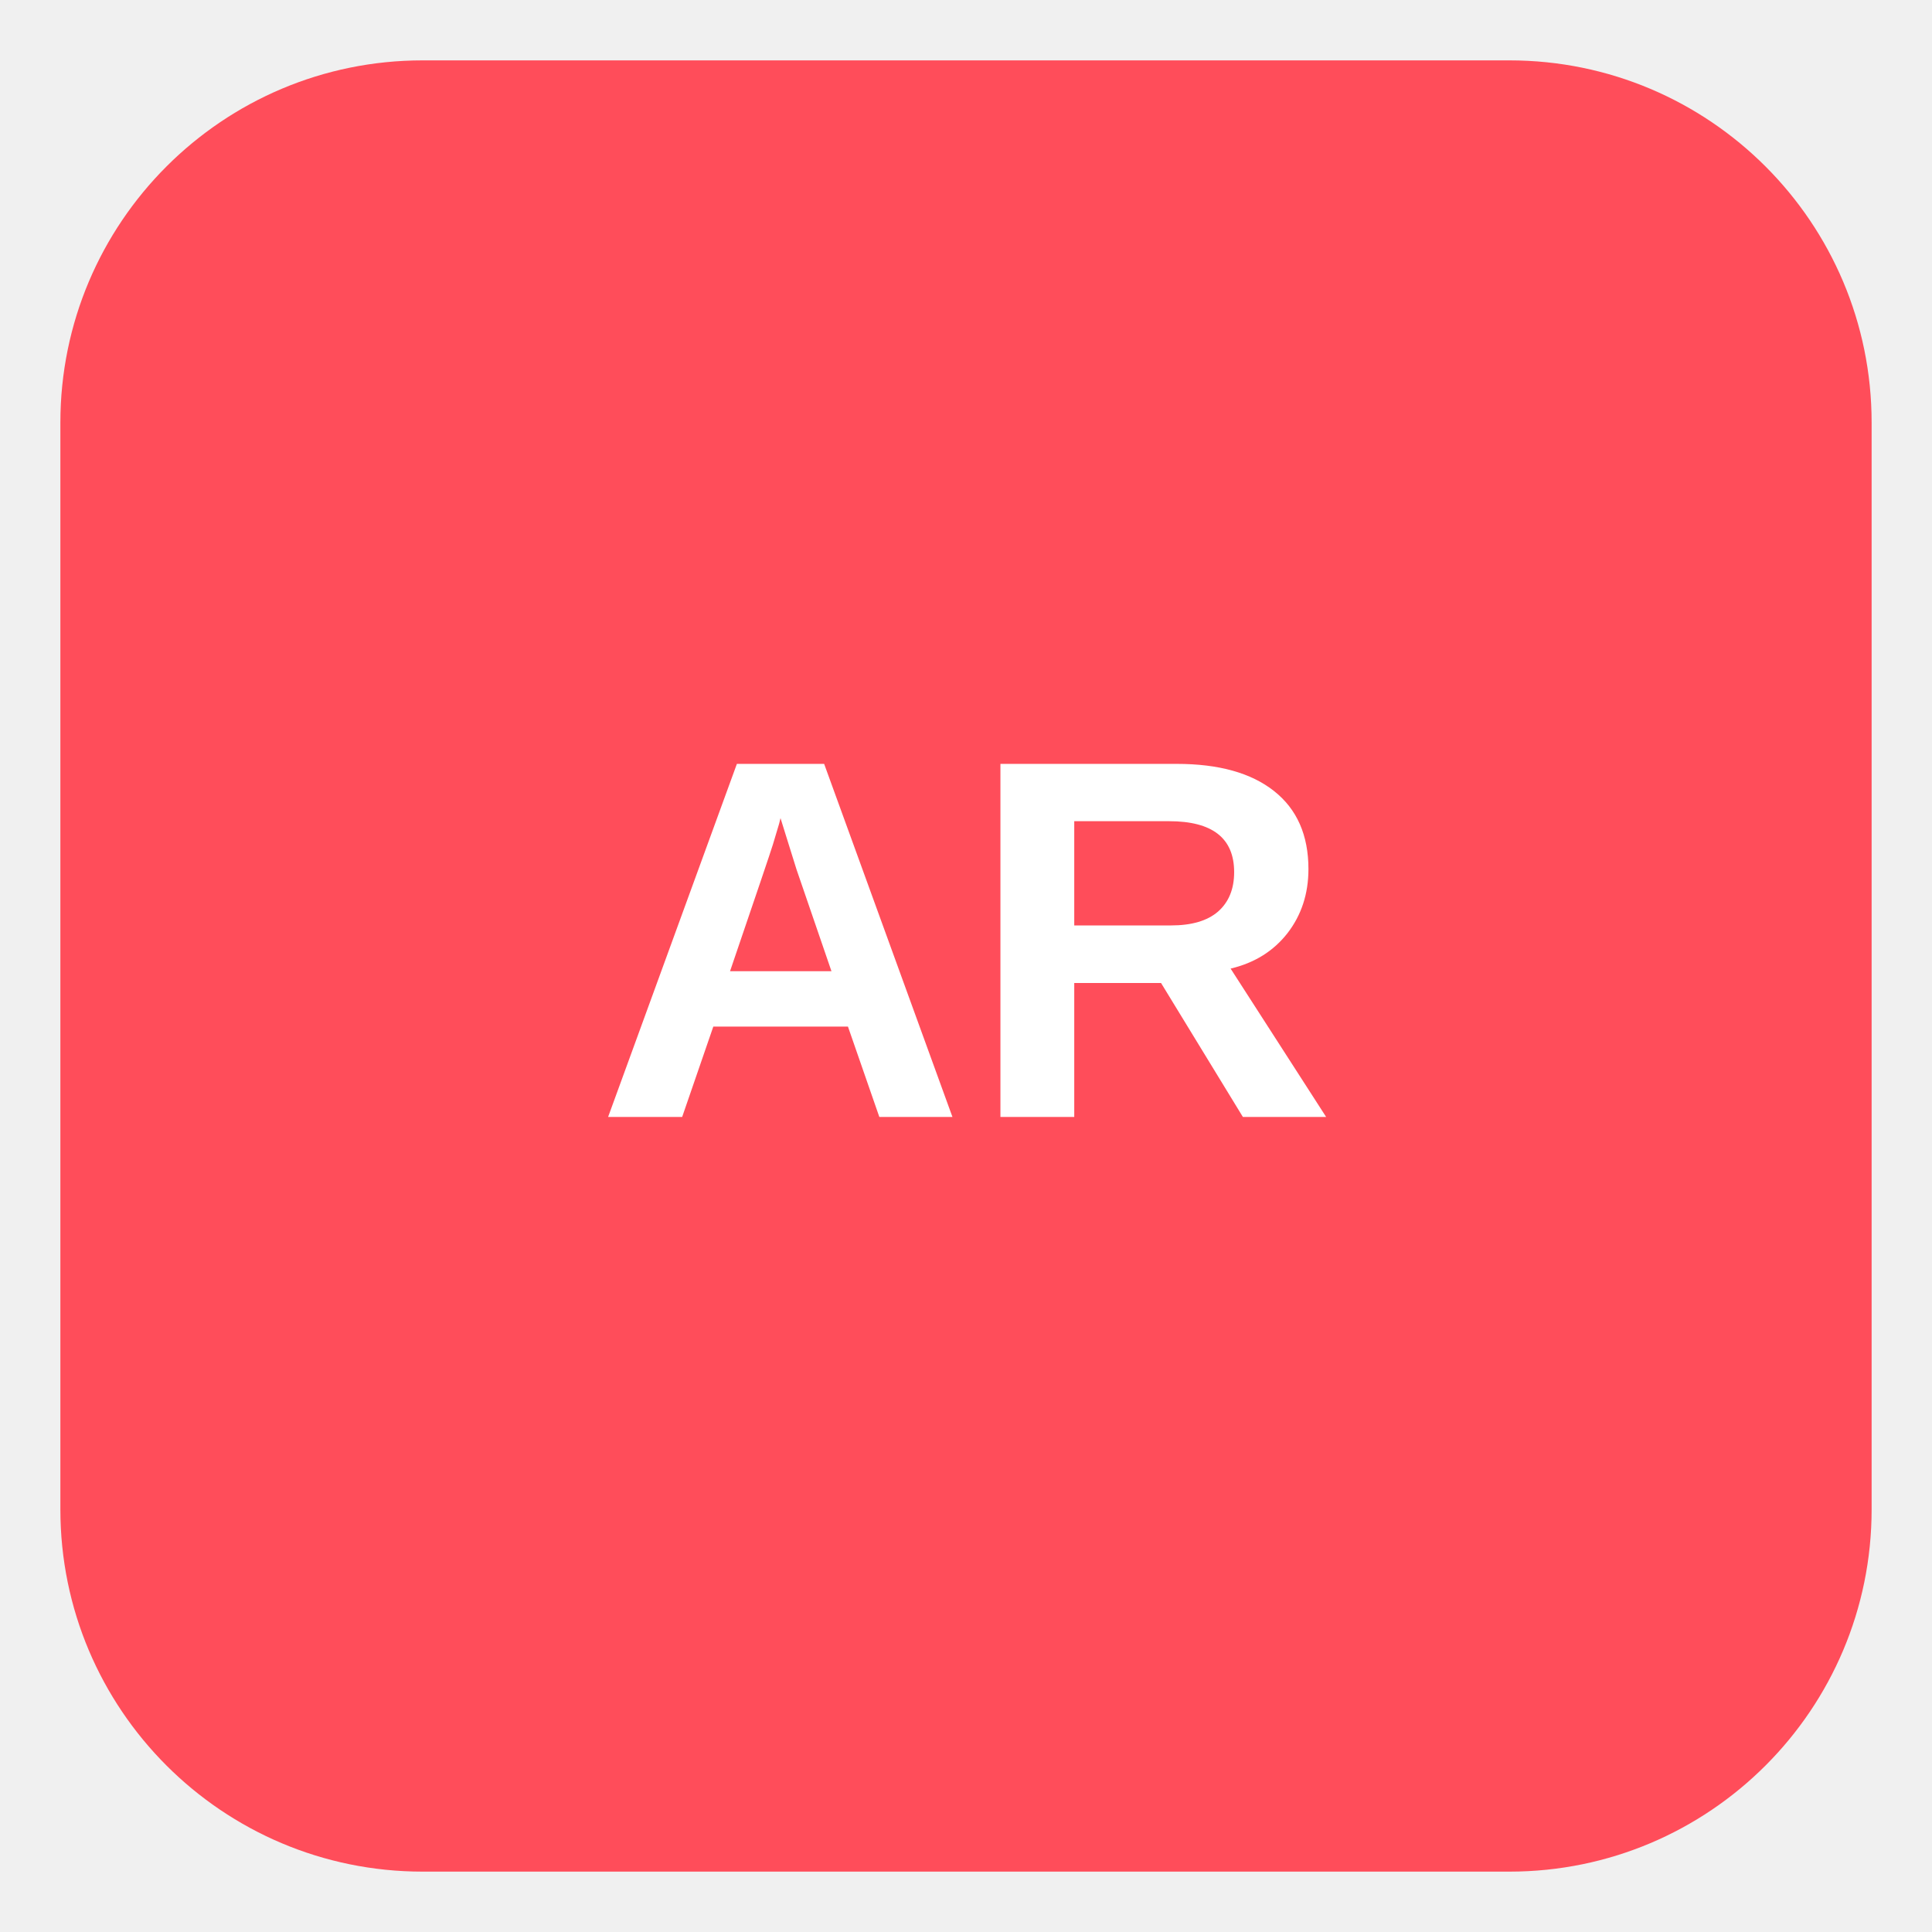
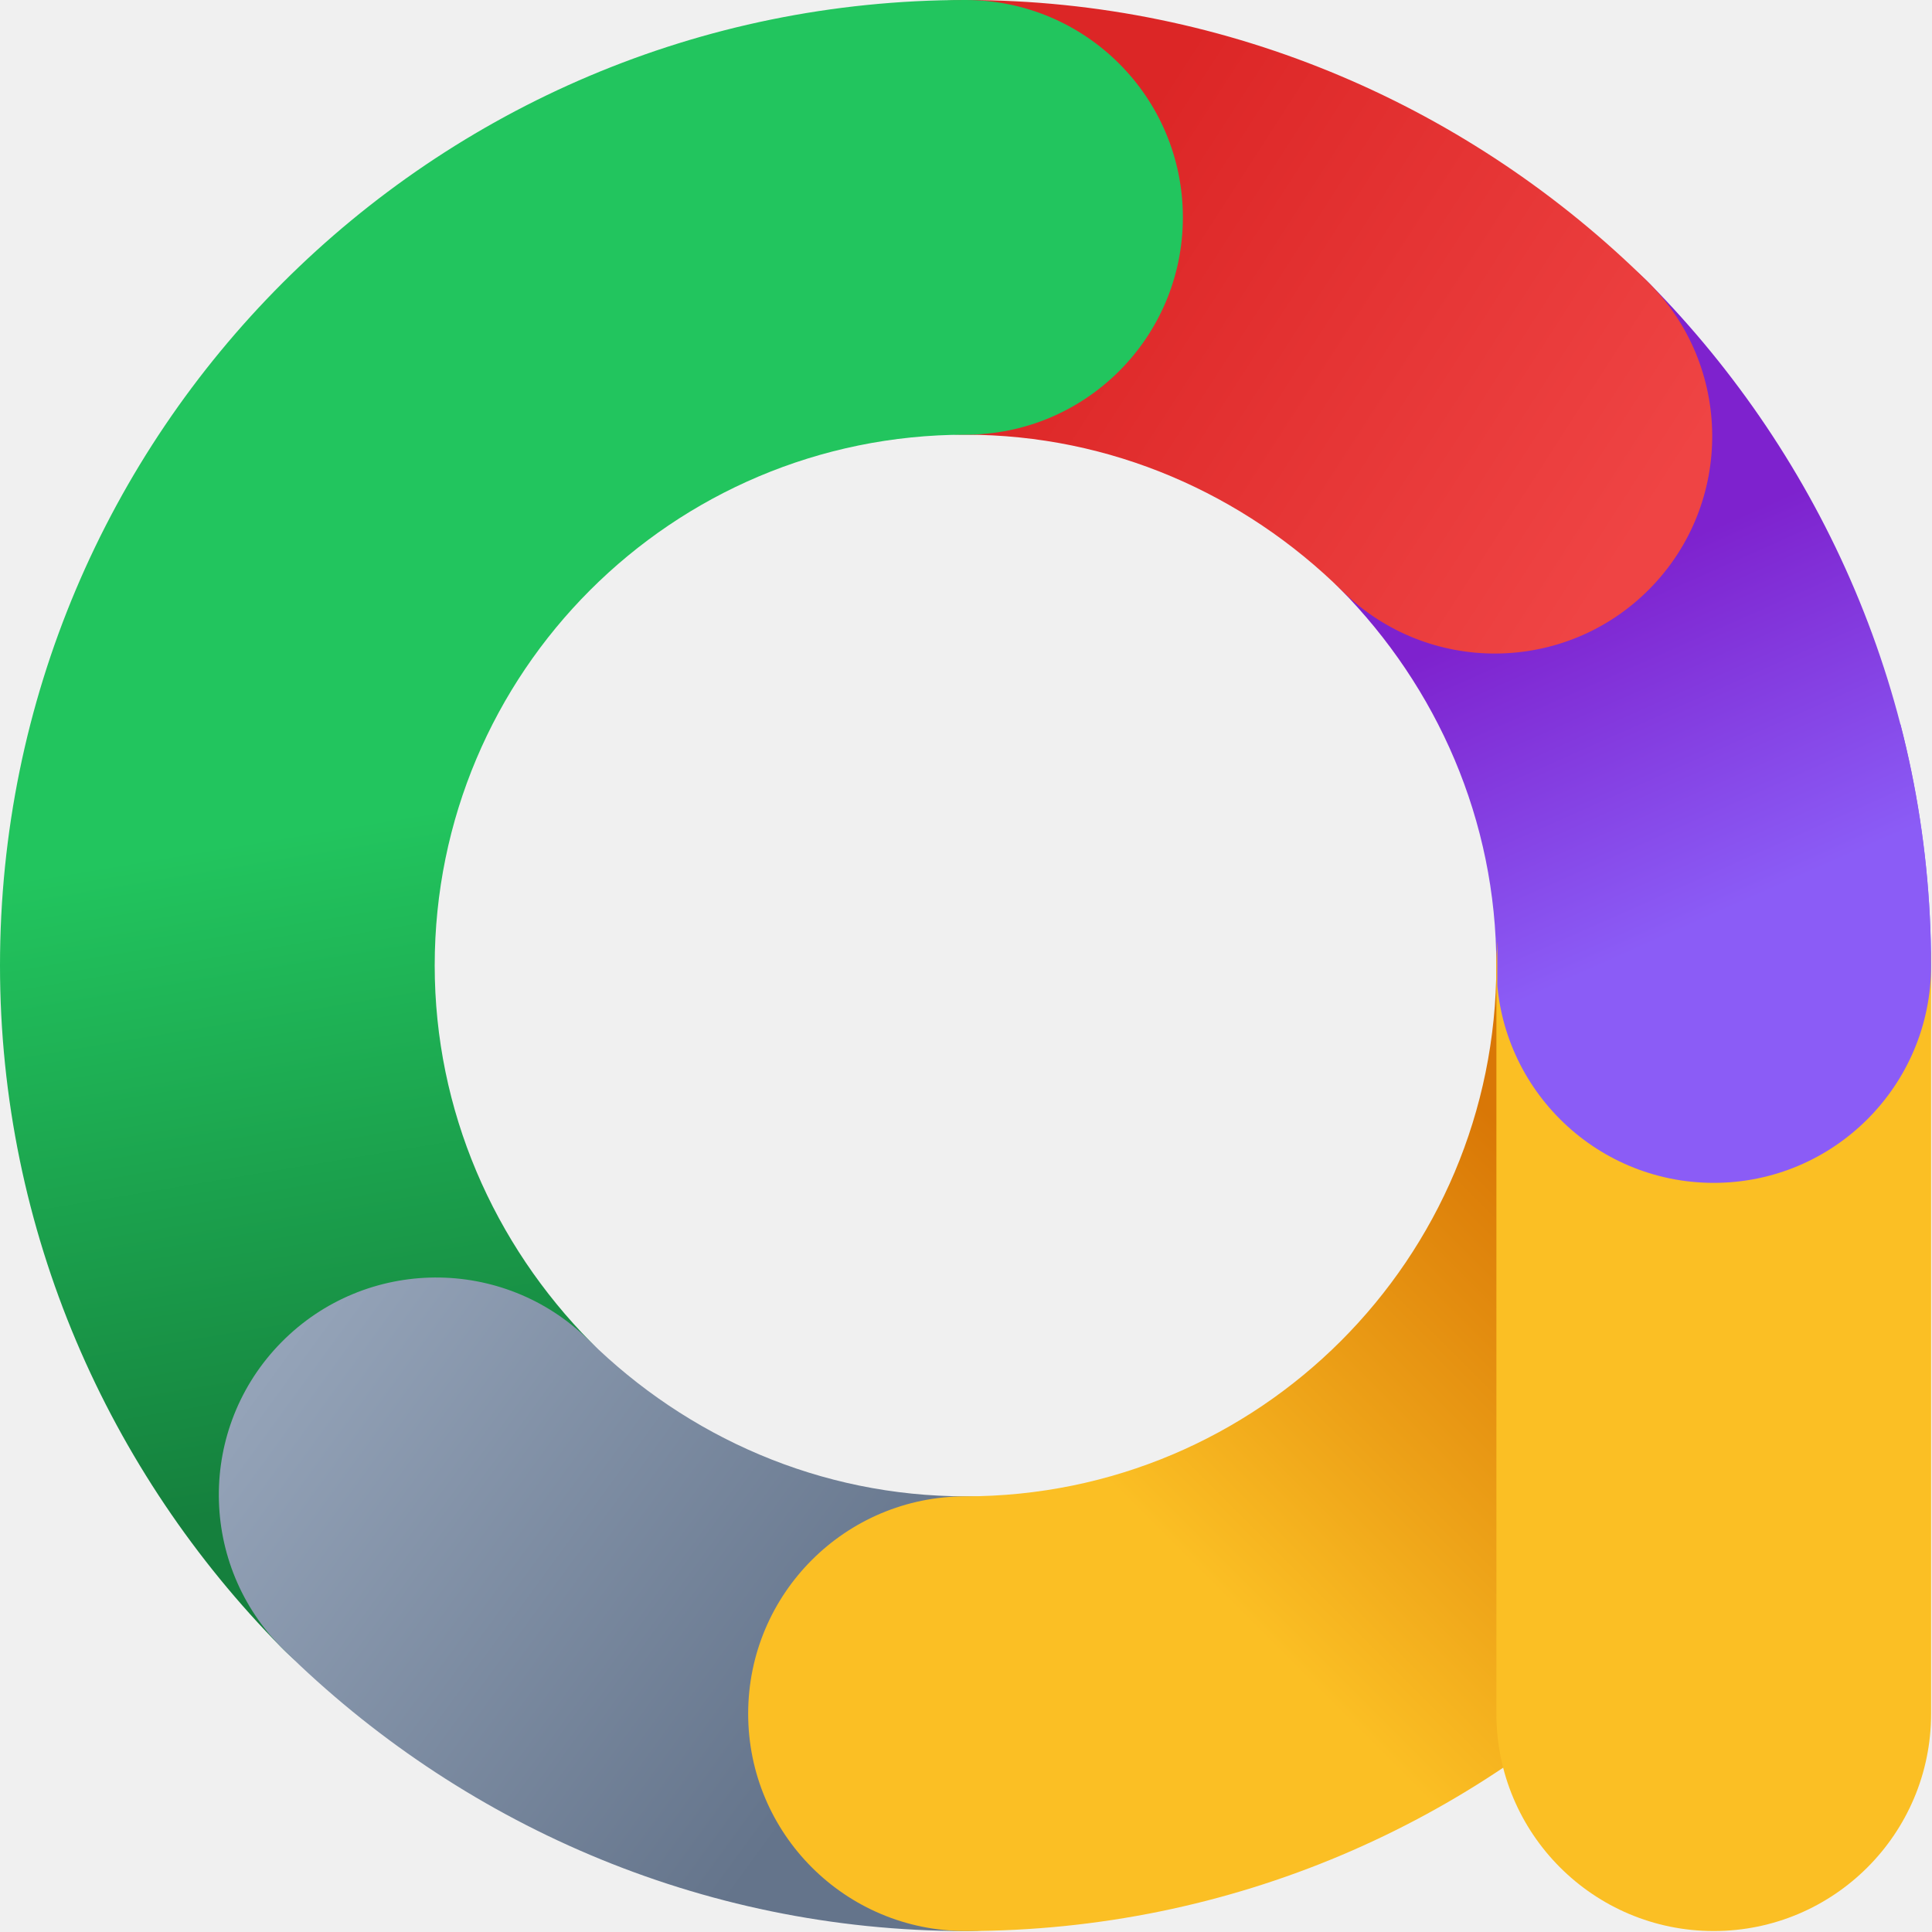
- <svg xmlns="http://www.w3.org/2000/svg" viewBox="0 0 128 128" role="img" aria-labelledby="title">
-   <rect x="4" y="4" width="120" height="120" rx="24" fill="#ff4d5a" />
-   <text x="64" y="74" text-anchor="middle" font-size="34" font-family="Segoe UI,Arial,sans-serif" fill="#ffffff" font-weight="700">AR</text>
+ <svg xmlns="http://www.w3.org/2000/svg" viewBox="0 0 32 32" fill="none">
+   <path fill-rule="evenodd" clip-rule="evenodd" d="M22.232 4.662C23.647 3.266 25.927 3.281 27.323 4.697C30.177 7.591 31.984 11.582 31.984 15.992C31.984 17.98 30.373 19.592 28.384 19.592C26.396 19.592 24.784 17.98 24.784 15.992C24.784 13.586 23.803 11.382 22.197 9.753C20.8 8.337 20.816 6.058 22.232 4.662Z" fill="url(#paint0_linear_0_2085)" />
+   <path fill-rule="evenodd" clip-rule="evenodd" d="M12.392 3.6C12.392 1.612 14.004 0 15.992 0C20.402 0 24.393 1.807 27.288 4.662C28.703 6.058 28.719 8.337 27.323 9.753C25.927 11.168 23.647 11.184 22.232 9.788C20.603 8.181 18.398 7.2 15.992 7.2C14.004 7.2 12.392 5.588 12.392 3.6Z" fill="url(#paint1_linear_0_2085)" />
+   <path fill-rule="evenodd" clip-rule="evenodd" d="M0 15.992C0 7.157 7.157 0 15.992 0C17.98 0 19.592 1.612 19.592 3.6C19.592 5.588 17.98 7.2 15.992 7.2C11.134 7.2 7.2 11.134 7.2 15.992C7.2 18.398 8.181 20.603 9.788 22.232C11.184 23.647 11.168 25.927 9.753 27.323C8.337 28.719 6.058 28.703 4.662 27.288C1.807 24.393 0 20.402 0 15.992Z" fill="url(#paint2_linear_0_2085)" />
+   <path fill-rule="evenodd" clip-rule="evenodd" d="M4.661 22.232C6.058 20.816 8.337 20.8 9.752 22.197C11.381 23.803 13.586 24.784 15.992 24.784C17.98 24.784 19.592 26.396 19.592 28.384C19.592 30.373 17.98 31.984 15.992 31.984C11.582 31.984 7.591 30.177 4.697 27.323C3.281 25.927 3.265 23.647 4.661 22.232Z" fill="url(#paint3_linear_0_2085)" />
+   <path fill-rule="evenodd" clip-rule="evenodd" d="M28.384 12.392C30.372 12.392 31.984 14.004 31.984 15.992C31.984 24.827 24.827 31.984 15.992 31.984C14.004 31.984 12.392 30.373 12.392 28.384C12.392 26.396 14.004 24.784 15.992 24.784C20.851 24.784 24.784 20.851 24.784 15.992C24.784 14.004 26.396 12.392 28.384 12.392Z" fill="url(#paint4_linear_0_2085)" />
+   <path fill-rule="evenodd" clip-rule="evenodd" d="M28.385 12.392C30.373 12.392 31.985 14.004 31.985 15.992V28.384C31.985 30.373 30.373 31.984 28.385 31.984C26.396 31.984 24.785 30.373 24.785 28.384V15.992C24.785 14.004 26.396 12.392 28.385 12.392Z" fill="url(#paint5_linear_0_2085)" />
+   <g clip-path="url(#clip0_0_2085)">
+     <path fill-rule="evenodd" clip-rule="evenodd" d="M22.232 4.662C23.648 3.266 25.927 3.281 27.323 4.697C30.178 7.591 31.985 11.582 31.985 15.992C31.985 17.98 30.373 19.592 28.385 19.592C26.397 19.592 24.785 17.98 24.785 15.992C24.785 13.586 23.803 11.382 22.197 9.753C20.801 8.337 20.817 6.058 22.232 4.662Z" fill="url(#paint6_linear_0_2085)" />
+   </g>
+   <defs>
+     <linearGradient id="paint0_linear_0_2085" x1="26.4" y1="9.6" x2="28.8" y2="15" gradientUnits="userSpaceOnUse">
+       <stop stop-color="#7E22CE" />
+       <stop offset="1" stop-color="#8B5CF6" />
+     </linearGradient>
+     <linearGradient id="paint1_linear_0_2085" x1="26.8" y1="9.4" x2="17.8" y2="3.6" gradientUnits="userSpaceOnUse">
+       <stop stop-color="#EF4444" />
+       <stop offset="1" stop-color="#DC2626" />
+     </linearGradient>
+     <linearGradient id="paint2_linear_0_2085" x1="3.6" y1="14" x2="5.4" y2="24.8" gradientUnits="userSpaceOnUse">
+       <stop stop-color="#22C55E" />
+       <stop offset="1" stop-color="#15803D" />
+     </linearGradient>
+     <linearGradient id="paint3_linear_0_2085" x1="4.8" y1="22.2" x2="14.4" y2="29.2" gradientUnits="userSpaceOnUse">
+       <stop stop-color="#94A3B8" />
+       <stop offset="0.958" stop-color="#64748B" />
+       <stop offset="1" stop-color="#64748B" />
+     </linearGradient>
+     <linearGradient id="paint4_linear_0_2085" x1="28.4" y1="22.173" x2="22.188" y2="28.384" gradientUnits="userSpaceOnUse">
+       <stop stop-color="#D97706" />
+       <stop offset="1" stop-color="#FBBF24" />
+     </linearGradient>
+     <linearGradient id="paint5_linear_0_2085" x1="29.2" y1="54.4" x2="30.626" y2="54.256" gradientUnits="userSpaceOnUse">
+       <stop stop-color="#FBBF24" />
+       <stop offset="1" stop-color="#FBBF24" />
+     </linearGradient>
+     <linearGradient id="paint6_linear_0_2085" x1="26.4" y1="9.6" x2="28.8" y2="15" gradientUnits="userSpaceOnUse">
+       <stop stop-color="#7E22CE" />
+       <stop offset="1" stop-color="#8B5CF6" />
+     </linearGradient>
+     <clipPath id="clip0_0_2085">
+       <rect width="7.2" height="8" fill="white" transform="translate(24.8003 12)" />
+     </clipPath>
+   </defs>
</svg>
